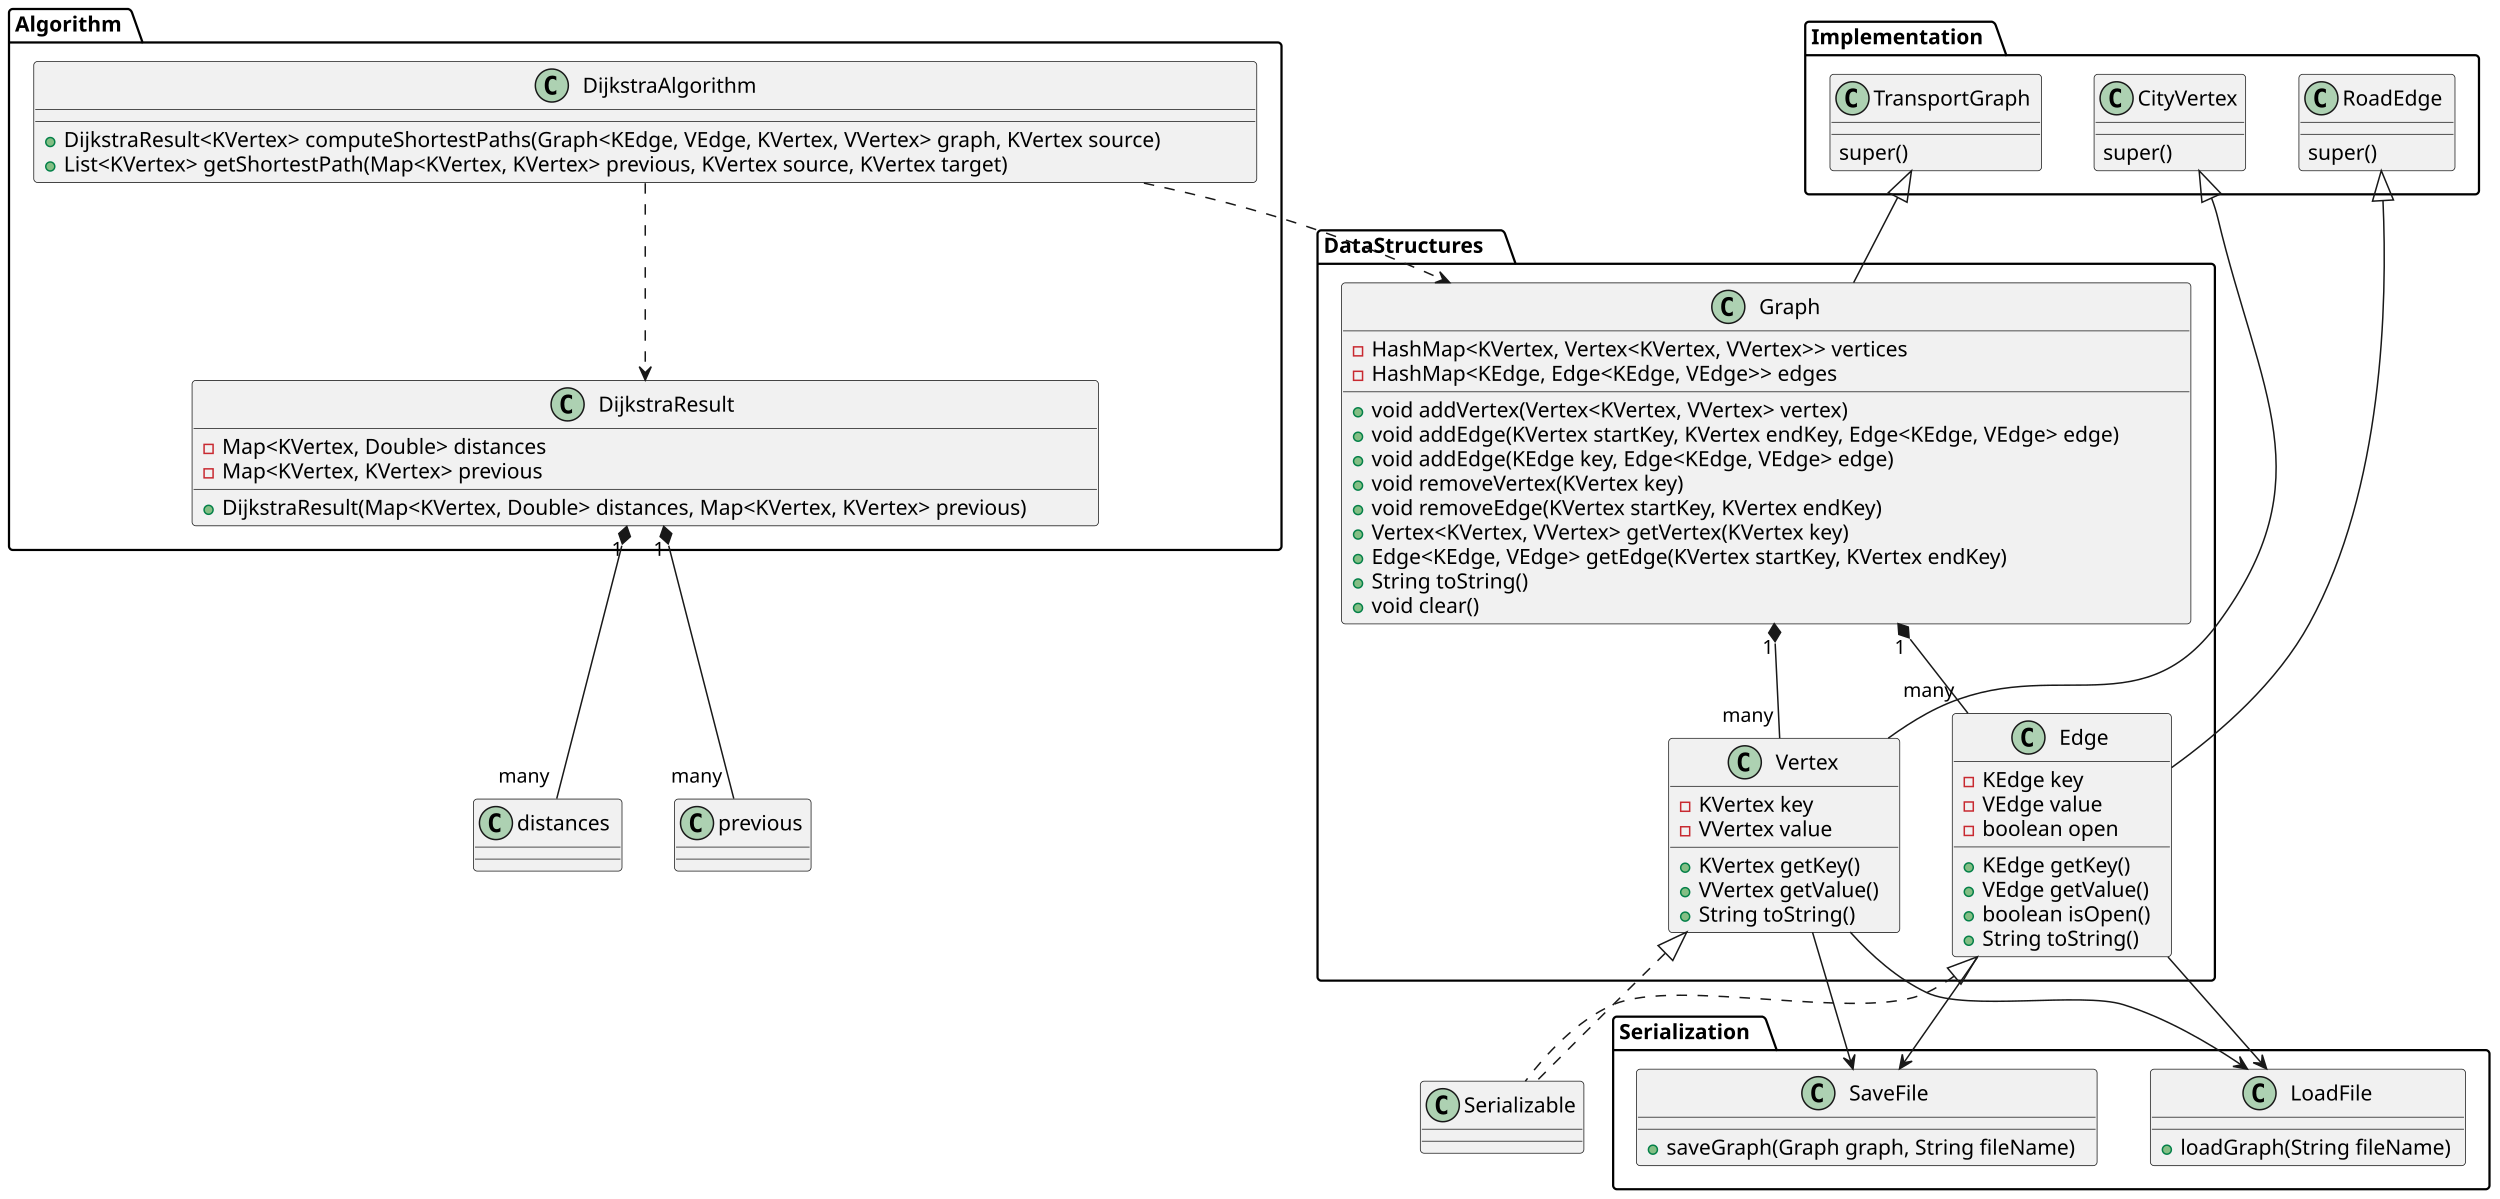
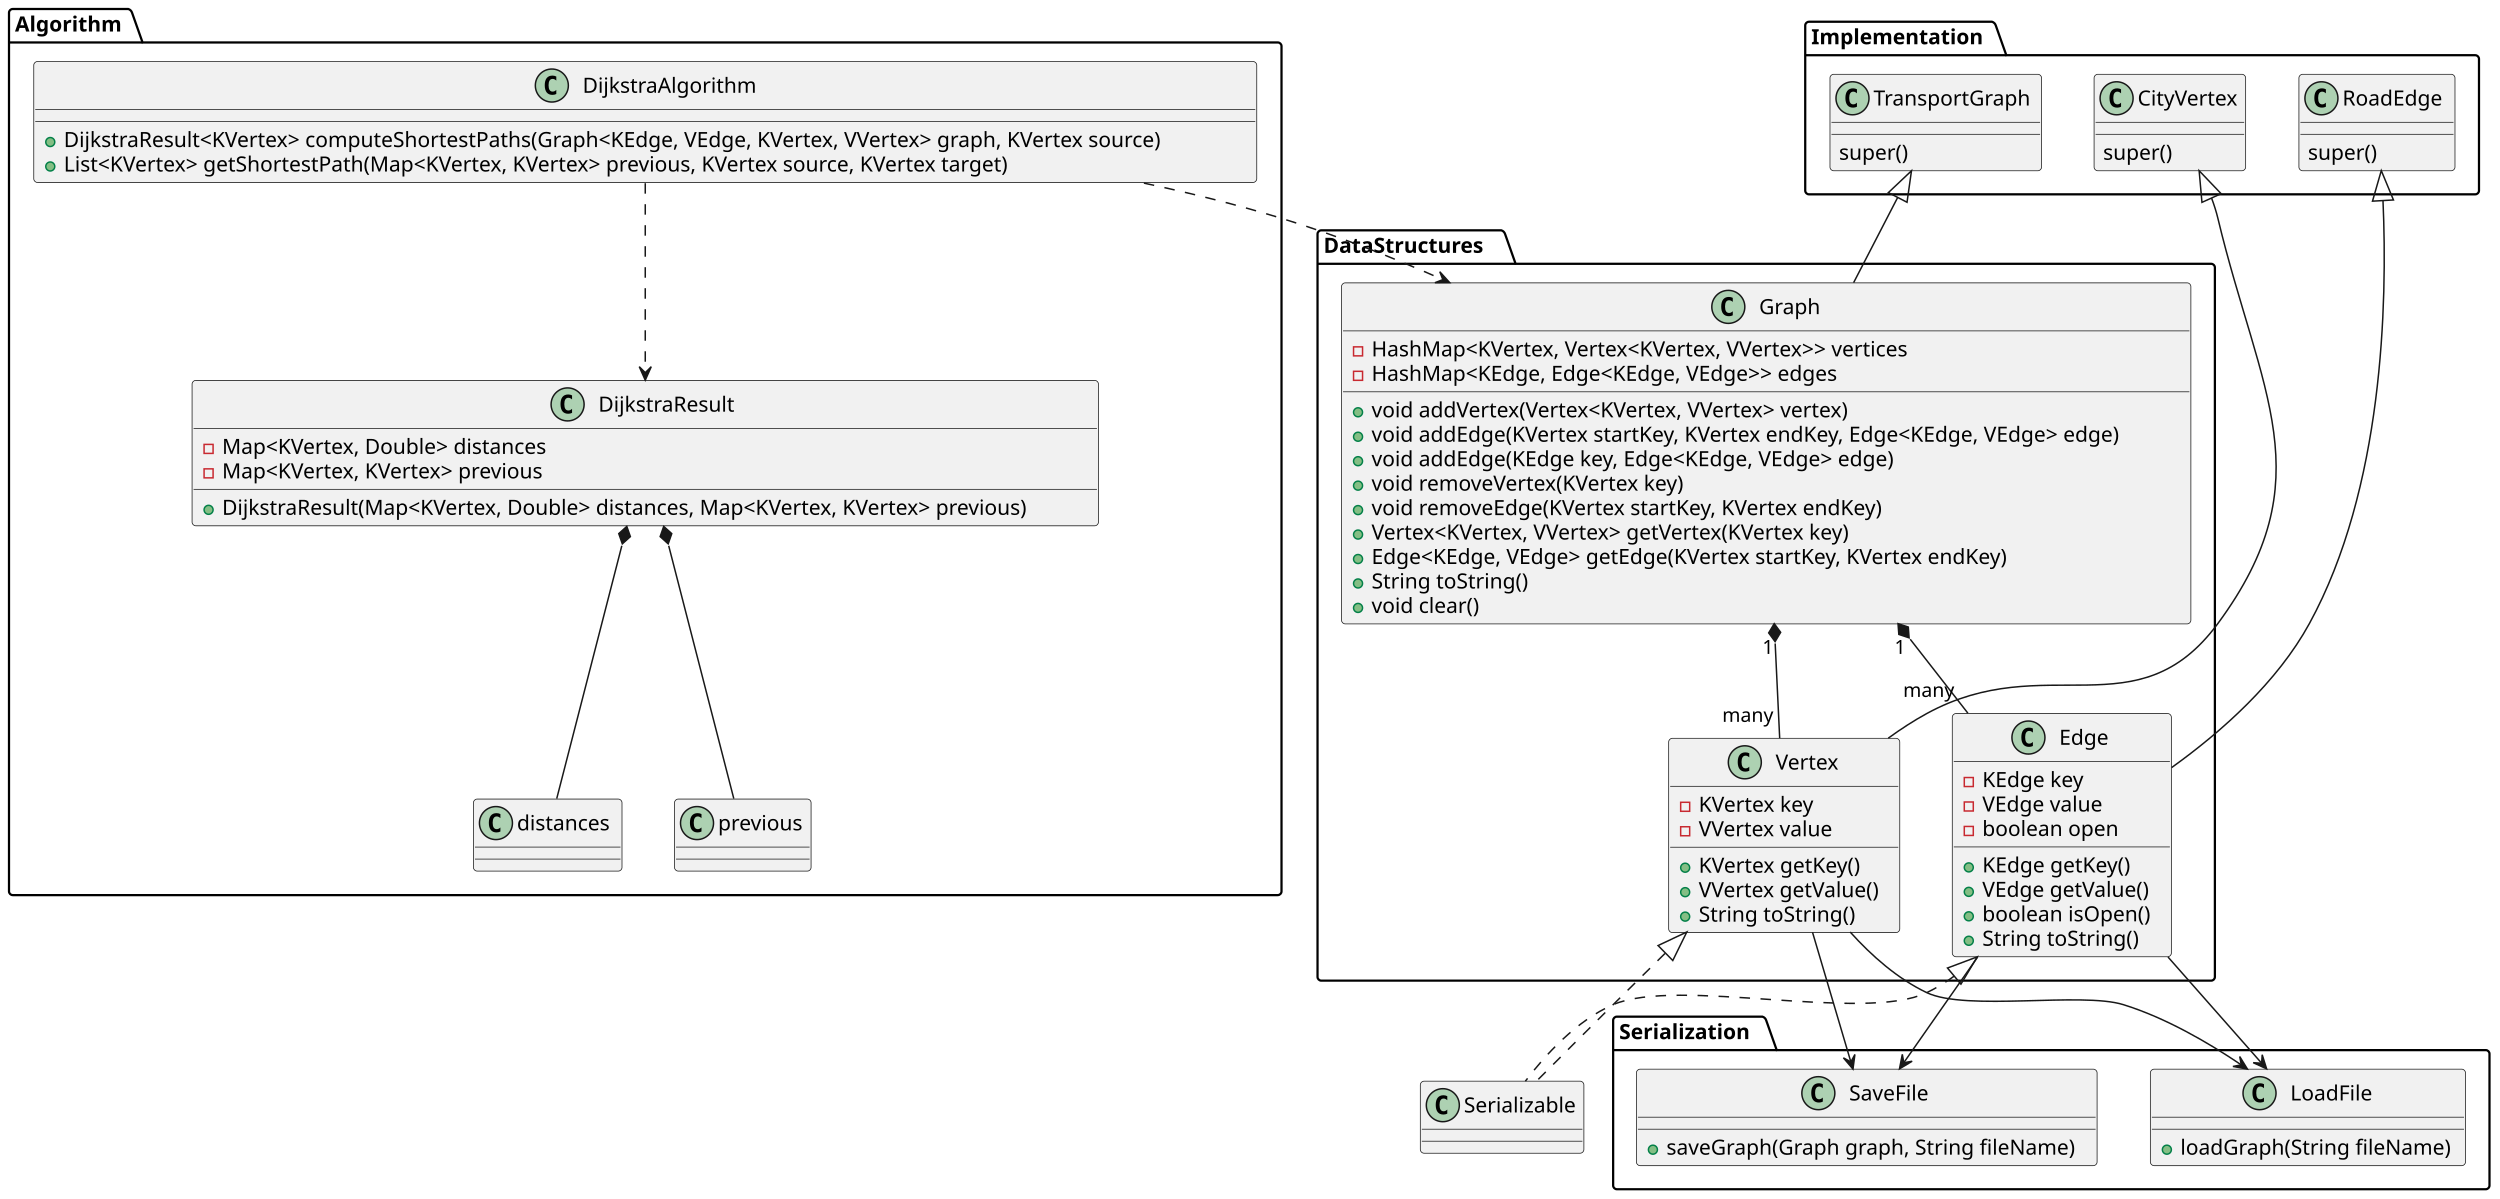
<svg xmlns="http://www.w3.org/2000/svg" contentStyleType="text/css" height="799px" preserveAspectRatio="none" style="width:1666px;height:799px;background:#FFFFFF;" version="1.1" viewBox="0 0 1666 799" width="1666px" zoomAndPan="magnify">
  <defs />
  <g>
    <g id="cluster_Algorithm">
-       <path d="M8.5,6 L85.5,6 A3.75,3.75 0 0 1 88,8.5 L95,28.297 L851.5,28.297 A2.5,2.5 0 0 1 854,30.797 L854,364 A2.5,2.5 0 0 1 851.5,366.5 L8.5,366.5 A2.5,2.5 0 0 1 6,364 L6,8.5 A2.5,2.5 0 0 1 8.5,6 " fill="none" style="stroke:#000000;stroke-width:1.5;" />
+       <path d="M8.5,6 L85.5,6 A3.75,3.75 0 0 1 88,8.5 L95,28.297 L851.5,28.297 A2.5,2.5 0 0 1 854,30.797 L854,594 A2.5,2.5 0 0 1 851.5,596.5 L8.5,596.5 A2.5,2.5 0 0 1 6,594 L6,8.5 A2.5,2.5 0 0 1 8.5,6 " fill="none" style="stroke:#000000;stroke-width:1.5;" />
      <line style="stroke:#000000;stroke-width:1.5;" x1="6" x2="95" y1="28.297" y2="28.297" />
      <text fill="#000000" font-family="sans-serif" font-size="14" font-weight="bold" lengthAdjust="spacing" textLength="76" x="10" y="20.995">Algorithm</text>
    </g>
    <g id="cluster_DataStructures">
      <path d="M880.5,153.5 L1000.5,153.5 A3.75,3.75 0 0 1 1003,156 L1010,175.797 L1473.5,175.797 A2.5,2.5 0 0 1 1476,178.297 L1476,651 A2.5,2.5 0 0 1 1473.5,653.5 L880.5,653.5 A2.5,2.5 0 0 1 878,651 L878,156 A2.5,2.5 0 0 1 880.5,153.5 " fill="none" style="stroke:#000000;stroke-width:1.5;" />
      <line style="stroke:#000000;stroke-width:1.5;" x1="878" x2="1010" y1="175.797" y2="175.797" />
      <text fill="#000000" font-family="sans-serif" font-size="14" font-weight="bold" lengthAdjust="spacing" textLength="119" x="882" y="168.495">DataStructures</text>
    </g>
    <g id="cluster_Implementation">
      <path d="M1205.5,14.5 L1327.5,14.5 A3.75,3.75 0 0 1 1330,17 L1337,36.797 L1649.5,36.797 A2.5,2.5 0 0 1 1652,39.297 L1652,127 A2.5,2.5 0 0 1 1649.5,129.5 L1205.5,129.5 A2.5,2.5 0 0 1 1203,127 L1203,17 A2.5,2.5 0 0 1 1205.5,14.5 " fill="none" style="stroke:#000000;stroke-width:1.5;" />
      <line style="stroke:#000000;stroke-width:1.5;" x1="1203" x2="1337" y1="36.797" y2="36.797" />
      <text fill="#000000" font-family="sans-serif" font-size="14" font-weight="bold" lengthAdjust="spacing" textLength="121" x="1207" y="29.495">Implementation</text>
    </g>
    <g id="cluster_Serialization">
      <path d="M1077.5,677.5 L1174.5,677.5 A3.75,3.75 0 0 1 1177,680 L1184,699.797 L1656.5,699.797 A2.5,2.5 0 0 1 1659,702.297 L1659,790 A2.5,2.5 0 0 1 1656.5,792.5 L1077.5,792.5 A2.5,2.5 0 0 1 1075,790 L1075,680 A2.5,2.5 0 0 1 1077.5,677.5 " fill="none" style="stroke:#000000;stroke-width:1.5;" />
      <line style="stroke:#000000;stroke-width:1.5;" x1="1075" x2="1184" y1="699.797" y2="699.797" />
      <text fill="#000000" font-family="sans-serif" font-size="14" font-weight="bold" lengthAdjust="spacing" textLength="96" x="1079" y="692.495">Serialization</text>
    </g>
    <g id="elem_DijkstraResult">
      <rect codeLine="2" fill="#F1F1F1" height="96.891" id="DijkstraResult" rx="2.5" ry="2.5" style="stroke:#181818;stroke-width:0.5;" width="604" x="128" y="253.5" />
      <ellipse cx="378.25" cy="269.5" fill="#ADD1B2" rx="11" ry="11" style="stroke:#181818;stroke-width:1.0;" />
      <path d="M381.219,275.141 Q380.641,275.438 380,275.578 Q379.359,275.734 378.656,275.734 Q376.156,275.734 374.828,274.094 Q373.516,272.438 373.516,269.312 Q373.516,266.188 374.828,264.531 Q376.156,262.875 378.656,262.875 Q379.359,262.875 380,263.031 Q380.656,263.188 381.219,263.484 L381.219,266.203 Q380.594,265.625 380,265.359 Q379.406,265.078 378.781,265.078 Q377.438,265.078 376.75,266.156 Q376.062,267.219 376.062,269.312 Q376.062,271.406 376.75,272.484 Q377.438,273.547 378.781,273.547 Q379.406,273.547 380,273.281 Q380.594,273 381.219,272.422 L381.219,275.141 Z " fill="#000000" />
      <text fill="#000000" font-family="sans-serif" font-size="14" lengthAdjust="spacing" textLength="95" x="398.75" y="274.347">DijkstraResult</text>
      <line style="stroke:#181818;stroke-width:0.5;" x1="129" x2="731" y1="285.5" y2="285.5" />
      <rect fill="none" height="6" style="stroke:#C82930;stroke-width:1.0;" width="6" x="136" y="296.148" />
      <text fill="#000000" font-family="sans-serif" font-size="14" lengthAdjust="spacing" textLength="235" x="148" y="302.495">Map&lt;KVertex, Double&gt; distances</text>
      <rect fill="none" height="6" style="stroke:#C82930;stroke-width:1.0;" width="6" x="136" y="312.445" />
      <text fill="#000000" font-family="sans-serif" font-size="14" lengthAdjust="spacing" textLength="230" x="148" y="318.792">Map&lt;KVertex, KVertex&gt; previous</text>
      <line style="stroke:#181818;stroke-width:0.5;" x1="129" x2="731" y1="326.094" y2="326.094" />
      <ellipse cx="139" cy="339.742" fill="#84BE84" rx="3" ry="3" style="stroke:#038048;stroke-width:1.0;" />
      <text fill="#000000" font-family="sans-serif" font-size="14" lengthAdjust="spacing" textLength="578" x="148" y="343.089">DijkstraResult(Map&lt;KVertex, Double&gt; distances, Map&lt;KVertex, KVertex&gt; previous)</text>
    </g>
    <g id="elem_DijkstraAlgorithm">
      <rect codeLine="7" fill="#F1F1F1" height="80.594" id="DijkstraAlgorithm" rx="2.5" ry="2.5" style="stroke:#181818;stroke-width:0.5;" width="815" x="22.5" y="41" />
      <ellipse cx="367.75" cy="57" fill="#ADD1B2" rx="11" ry="11" style="stroke:#181818;stroke-width:1.0;" />
      <path d="M370.719,62.641 Q370.141,62.938 369.5,63.078 Q368.859,63.234 368.156,63.234 Q365.656,63.234 364.328,61.594 Q363.016,59.938 363.016,56.812 Q363.016,53.688 364.328,52.031 Q365.656,50.375 368.156,50.375 Q368.859,50.375 369.5,50.531 Q370.156,50.688 370.719,50.984 L370.719,53.703 Q370.094,53.125 369.5,52.859 Q368.906,52.578 368.281,52.578 Q366.938,52.578 366.25,53.656 Q365.562,54.719 365.562,56.812 Q365.562,58.906 366.25,59.984 Q366.938,61.047 368.281,61.047 Q368.906,61.047 369.5,60.781 Q370.094,60.5 370.719,59.922 L370.719,62.641 Z " fill="#000000" />
      <text fill="#000000" font-family="sans-serif" font-size="14" lengthAdjust="spacing" textLength="116" x="388.25" y="61.847">DijkstraAlgorithm</text>
      <line style="stroke:#181818;stroke-width:0.5;" x1="23.5" x2="836.5" y1="73" y2="73" />
      <line style="stroke:#181818;stroke-width:0.5;" x1="23.5" x2="836.5" y1="81" y2="81" />
      <ellipse cx="33.5" cy="94.648" fill="#84BE84" rx="3" ry="3" style="stroke:#038048;stroke-width:1.0;" />
      <text fill="#000000" font-family="sans-serif" font-size="14" lengthAdjust="spacing" textLength="789" x="42.5" y="97.995">DijkstraResult&lt;KVertex&gt; computeShortestPaths(Graph&lt;KEdge, VEdge, KVertex, VVertex&gt; graph, KVertex source)</text>
      <ellipse cx="33.5" cy="110.945" fill="#84BE84" rx="3" ry="3" style="stroke:#038048;stroke-width:1.0;" />
      <text fill="#000000" font-family="sans-serif" font-size="14" lengthAdjust="spacing" textLength="676" x="42.5" y="114.292">List&lt;KVertex&gt; getShortestPath(Map&lt;KVertex, KVertex&gt; previous, KVertex source, KVertex target)</text>
    </g>
+     <g id="elem_distances">
+       <rect fill="#F1F1F1" height="48" id="distances" rx="2.5" ry="2.5" style="stroke:#181818;stroke-width:0.5;" width="99" x="315.5" y="532.5" />
+       <ellipse cx="330.5" cy="548.5" fill="#ADD1B2" rx="11" ry="11" style="stroke:#181818;stroke-width:1.0;" />
+       <path d="M333.469,554.141 Q332.891,554.438 332.25,554.578 Q331.609,554.734 330.906,554.734 Q328.406,554.734 327.078,553.094 Q325.766,551.438 325.766,548.312 Q325.766,545.188 327.078,543.531 Q328.406,541.875 330.906,541.875 Q331.609,541.875 332.25,542.031 Q332.906,542.188 333.469,542.484 L333.469,545.203 Q332.844,544.625 332.25,544.359 Q331.656,544.078 331.031,544.078 Q329.688,544.078 329,545.156 Q328.312,546.219 328.312,548.312 Q328.312,550.406 329,551.484 Q329.688,552.547 331.031,552.547 Q331.656,552.547 332.25,552.281 Q332.844,552 333.469,551.422 L333.469,554.141 Z " fill="#000000" />
+       <text fill="#000000" font-family="sans-serif" font-size="14" lengthAdjust="spacing" textLength="67" x="344.5" y="553.347">distances</text>
+       <line style="stroke:#181818;stroke-width:0.5;" x1="316.5" x2="413.5" y1="564.5" y2="564.5" />
+       <line style="stroke:#181818;stroke-width:0.5;" x1="316.5" x2="413.5" y1="572.5" y2="572.5" />
+     </g>
+     <g id="elem_previous">
+       <rect fill="#F1F1F1" height="48" id="previous" rx="2.5" ry="2.5" style="stroke:#181818;stroke-width:0.5;" width="91" x="449.5" y="532.5" />
+       <ellipse cx="464.5" cy="548.5" fill="#ADD1B2" rx="11" ry="11" style="stroke:#181818;stroke-width:1.0;" />
+       <path d="M467.469,554.141 Q466.891,554.438 466.25,554.578 Q465.609,554.734 464.906,554.734 Q462.406,554.734 461.078,553.094 Q459.766,551.438 459.766,548.312 Q459.766,545.188 461.078,543.531 Q462.406,541.875 464.906,541.875 Q465.609,541.875 466.25,542.031 Q466.906,542.188 467.469,542.484 L467.469,545.203 Q466.844,544.625 466.25,544.359 Q465.656,544.078 465.031,544.078 Q463.688,544.078 463,545.156 Q462.312,546.219 462.312,548.312 Q462.312,550.406 463,551.484 Q463.688,552.547 465.031,552.547 Q465.656,552.547 466.25,552.281 Q466.844,552 467.469,551.422 L467.469,554.141 Z " fill="#000000" />
+       <text fill="#000000" font-family="sans-serif" font-size="14" lengthAdjust="spacing" textLength="59" x="478.5" y="553.347">previous</text>
+       <line style="stroke:#181818;stroke-width:0.5;" x1="450.5" x2="539.5" y1="564.5" y2="564.5" />
+       <line style="stroke:#181818;stroke-width:0.5;" x1="450.5" x2="539.5" y1="572.5" y2="572.5" />
+     </g>
    <g id="elem_Graph">
-       <rect codeLine="14" fill="#F1F1F1" height="227.266" id="Graph" rx="2.5" ry="2.5" style="stroke:#181818;stroke-width:0.5;" width="566" x="894" y="188.5" />
+       <rect codeLine="16" fill="#F1F1F1" height="227.266" id="Graph" rx="2.5" ry="2.5" style="stroke:#181818;stroke-width:0.5;" width="566" x="894" y="188.5" />
      <ellipse cx="1151.75" cy="204.5" fill="#ADD1B2" rx="11" ry="11" style="stroke:#181818;stroke-width:1.0;" />
      <path d="M1154.719,210.141 Q1154.141,210.438 1153.5,210.578 Q1152.859,210.734 1152.156,210.734 Q1149.656,210.734 1148.328,209.094 Q1147.016,207.438 1147.016,204.312 Q1147.016,201.188 1148.328,199.531 Q1149.656,197.875 1152.156,197.875 Q1152.859,197.875 1153.5,198.031 Q1154.156,198.188 1154.719,198.484 L1154.719,201.203 Q1154.094,200.625 1153.5,200.359 Q1152.906,200.078 1152.281,200.078 Q1150.938,200.078 1150.25,201.156 Q1149.562,202.219 1149.562,204.312 Q1149.562,206.406 1150.25,207.484 Q1150.938,208.547 1152.281,208.547 Q1152.906,208.547 1153.5,208.281 Q1154.094,208 1154.719,207.422 L1154.719,210.141 Z " fill="#000000" />
      <text fill="#000000" font-family="sans-serif" font-size="14" lengthAdjust="spacing" textLength="42" x="1172.25" y="209.347">Graph</text>
      <line style="stroke:#181818;stroke-width:0.5;" x1="895" x2="1459" y1="220.5" y2="220.5" />
      <rect fill="none" height="6" style="stroke:#C82930;stroke-width:1.0;" width="6" x="902" y="231.148" />
      <text fill="#000000" font-family="sans-serif" font-size="14" lengthAdjust="spacing" textLength="389" x="914" y="237.495">HashMap&lt;KVertex, Vertex&lt;KVertex, VVertex&gt;&gt; vertices</text>
      <rect fill="none" height="6" style="stroke:#C82930;stroke-width:1.0;" width="6" x="902" y="247.445" />
      <text fill="#000000" font-family="sans-serif" font-size="14" lengthAdjust="spacing" textLength="347" x="914" y="253.792">HashMap&lt;KEdge, Edge&lt;KEdge, VEdge&gt;&gt; edges</text>
      <line style="stroke:#181818;stroke-width:0.5;" x1="895" x2="1459" y1="261.094" y2="261.094" />
      <ellipse cx="905" cy="274.742" fill="#84BE84" rx="3" ry="3" style="stroke:#038048;stroke-width:1.0;" />
      <text fill="#000000" font-family="sans-serif" font-size="14" lengthAdjust="spacing" textLength="340" x="914" y="278.089">void addVertex(Vertex&lt;KVertex, VVertex&gt; vertex)</text>
      <ellipse cx="905" cy="291.039" fill="#84BE84" rx="3" ry="3" style="stroke:#038048;stroke-width:1.0;" />
      <text fill="#000000" font-family="sans-serif" font-size="14" lengthAdjust="spacing" textLength="540" x="914" y="294.386">void addEdge(KVertex startKey, KVertex endKey, Edge&lt;KEdge, VEdge&gt; edge)</text>
      <ellipse cx="905" cy="307.336" fill="#84BE84" rx="3" ry="3" style="stroke:#038048;stroke-width:1.0;" />
      <text fill="#000000" font-family="sans-serif" font-size="14" lengthAdjust="spacing" textLength="383" x="914" y="310.683">void addEdge(KEdge key, Edge&lt;KEdge, VEdge&gt; edge)</text>
      <ellipse cx="905" cy="323.633" fill="#84BE84" rx="3" ry="3" style="stroke:#038048;stroke-width:1.0;" />
      <text fill="#000000" font-family="sans-serif" font-size="14" lengthAdjust="spacing" textLength="219" x="914" y="326.979">void removeVertex(KVertex key)</text>
      <ellipse cx="905" cy="339.93" fill="#84BE84" rx="3" ry="3" style="stroke:#038048;stroke-width:1.0;" />
      <text fill="#000000" font-family="sans-serif" font-size="14" lengthAdjust="spacing" textLength="360" x="914" y="343.276">void removeEdge(KVertex startKey, KVertex endKey)</text>
      <ellipse cx="905" cy="356.227" fill="#84BE84" rx="3" ry="3" style="stroke:#038048;stroke-width:1.0;" />
      <text fill="#000000" font-family="sans-serif" font-size="14" lengthAdjust="spacing" textLength="344" x="914" y="359.573">Vertex&lt;KVertex, VVertex&gt; getVertex(KVertex key)</text>
      <ellipse cx="905" cy="372.523" fill="#84BE84" rx="3" ry="3" style="stroke:#038048;stroke-width:1.0;" />
      <text fill="#000000" font-family="sans-serif" font-size="14" lengthAdjust="spacing" textLength="461" x="914" y="375.87">Edge&lt;KEdge, VEdge&gt; getEdge(KVertex startKey, KVertex endKey)</text>
      <ellipse cx="905" cy="388.82" fill="#84BE84" rx="3" ry="3" style="stroke:#038048;stroke-width:1.0;" />
      <text fill="#000000" font-family="sans-serif" font-size="14" lengthAdjust="spacing" textLength="108" x="914" y="392.167">String toString()</text>
      <ellipse cx="905" cy="405.117" fill="#84BE84" rx="3" ry="3" style="stroke:#038048;stroke-width:1.0;" />
      <text fill="#000000" font-family="sans-serif" font-size="14" lengthAdjust="spacing" textLength="75" x="914" y="408.464">void clear()</text>
    </g>
    <g id="elem_Vertex">
-       <rect codeLine="28" fill="#F1F1F1" height="129.484" id="Vertex" rx="2.5" ry="2.5" style="stroke:#181818;stroke-width:0.5;" width="154" x="1112" y="492" />
+       <rect codeLine="30" fill="#F1F1F1" height="129.484" id="Vertex" rx="2.5" ry="2.5" style="stroke:#181818;stroke-width:0.5;" width="154" x="1112" y="492" />
      <ellipse cx="1162.75" cy="508" fill="#ADD1B2" rx="11" ry="11" style="stroke:#181818;stroke-width:1.0;" />
      <path d="M1165.719,513.641 Q1165.141,513.938 1164.5,514.078 Q1163.859,514.234 1163.156,514.234 Q1160.656,514.234 1159.328,512.594 Q1158.016,510.938 1158.016,507.812 Q1158.016,504.688 1159.328,503.031 Q1160.656,501.375 1163.156,501.375 Q1163.859,501.375 1164.5,501.531 Q1165.156,501.688 1165.719,501.984 L1165.719,504.703 Q1165.094,504.125 1164.5,503.859 Q1163.906,503.578 1163.281,503.578 Q1161.938,503.578 1161.25,504.656 Q1160.562,505.719 1160.562,507.812 Q1160.562,509.906 1161.25,510.984 Q1161.938,512.047 1163.281,512.047 Q1163.906,512.047 1164.5,511.781 Q1165.094,511.5 1165.719,510.922 L1165.719,513.641 Z " fill="#000000" />
      <text fill="#000000" font-family="sans-serif" font-size="14" lengthAdjust="spacing" textLength="44" x="1183.25" y="512.847">Vertex</text>
      <line style="stroke:#181818;stroke-width:0.5;" x1="1113" x2="1265" y1="524" y2="524" />
      <rect fill="none" height="6" style="stroke:#C82930;stroke-width:1.0;" width="6" x="1120" y="534.648" />
      <text fill="#000000" font-family="sans-serif" font-size="14" lengthAdjust="spacing" textLength="81" x="1132" y="540.995">KVertex key</text>
      <rect fill="none" height="6" style="stroke:#C82930;stroke-width:1.0;" width="6" x="1120" y="550.945" />
      <text fill="#000000" font-family="sans-serif" font-size="14" lengthAdjust="spacing" textLength="93" x="1132" y="557.292">VVertex value</text>
      <line style="stroke:#181818;stroke-width:0.5;" x1="1113" x2="1265" y1="564.594" y2="564.594" />
      <ellipse cx="1123" cy="578.242" fill="#84BE84" rx="3" ry="3" style="stroke:#038048;stroke-width:1.0;" />
      <text fill="#000000" font-family="sans-serif" font-size="14" lengthAdjust="spacing" textLength="115" x="1132" y="581.589">KVertex getKey()</text>
      <ellipse cx="1123" cy="594.539" fill="#84BE84" rx="3" ry="3" style="stroke:#038048;stroke-width:1.0;" />
      <text fill="#000000" font-family="sans-serif" font-size="14" lengthAdjust="spacing" textLength="128" x="1132" y="597.886">VVertex getValue()</text>
      <ellipse cx="1123" cy="610.836" fill="#84BE84" rx="3" ry="3" style="stroke:#038048;stroke-width:1.0;" />
      <text fill="#000000" font-family="sans-serif" font-size="14" lengthAdjust="spacing" textLength="108" x="1132" y="614.183">String toString()</text>
    </g>
    <g id="elem_Edge">
-       <rect codeLine="36" fill="#F1F1F1" height="162.078" id="Edge" rx="2.5" ry="2.5" style="stroke:#181818;stroke-width:0.5;" width="146" x="1301" y="475.5" />
+       <rect codeLine="38" fill="#F1F1F1" height="162.078" id="Edge" rx="2.5" ry="2.5" style="stroke:#181818;stroke-width:0.5;" width="146" x="1301" y="475.5" />
      <ellipse cx="1351.75" cy="491.5" fill="#ADD1B2" rx="11" ry="11" style="stroke:#181818;stroke-width:1.0;" />
      <path d="M1354.719,497.141 Q1354.141,497.438 1353.5,497.578 Q1352.859,497.734 1352.156,497.734 Q1349.656,497.734 1348.328,496.094 Q1347.016,494.438 1347.016,491.312 Q1347.016,488.188 1348.328,486.531 Q1349.656,484.875 1352.156,484.875 Q1352.859,484.875 1353.5,485.031 Q1354.156,485.188 1354.719,485.484 L1354.719,488.203 Q1354.094,487.625 1353.5,487.359 Q1352.906,487.078 1352.281,487.078 Q1350.938,487.078 1350.25,488.156 Q1349.562,489.219 1349.562,491.312 Q1349.562,493.406 1350.25,494.484 Q1350.938,495.547 1352.281,495.547 Q1352.906,495.547 1353.5,495.281 Q1354.094,495 1354.719,494.422 L1354.719,497.141 Z " fill="#000000" />
      <text fill="#000000" font-family="sans-serif" font-size="14" lengthAdjust="spacing" textLength="36" x="1372.25" y="496.347">Edge</text>
      <line style="stroke:#181818;stroke-width:0.5;" x1="1302" x2="1446" y1="507.5" y2="507.5" />
      <rect fill="none" height="6" style="stroke:#C82930;stroke-width:1.0;" width="6" x="1309" y="518.148" />
      <text fill="#000000" font-family="sans-serif" font-size="14" lengthAdjust="spacing" textLength="73" x="1321" y="524.495">KEdge key</text>
      <rect fill="none" height="6" style="stroke:#C82930;stroke-width:1.0;" width="6" x="1309" y="534.445" />
      <text fill="#000000" font-family="sans-serif" font-size="14" lengthAdjust="spacing" textLength="85" x="1321" y="540.792">VEdge value</text>
      <rect fill="none" height="6" style="stroke:#C82930;stroke-width:1.0;" width="6" x="1309" y="550.742" />
      <text fill="#000000" font-family="sans-serif" font-size="14" lengthAdjust="spacing" textLength="96" x="1321" y="557.089">boolean open</text>
      <line style="stroke:#181818;stroke-width:0.5;" x1="1302" x2="1446" y1="564.391" y2="564.391" />
      <ellipse cx="1312" cy="578.039" fill="#84BE84" rx="3" ry="3" style="stroke:#038048;stroke-width:1.0;" />
      <text fill="#000000" font-family="sans-serif" font-size="14" lengthAdjust="spacing" textLength="107" x="1321" y="581.386">KEdge getKey()</text>
      <ellipse cx="1312" cy="594.336" fill="#84BE84" rx="3" ry="3" style="stroke:#038048;stroke-width:1.0;" />
      <text fill="#000000" font-family="sans-serif" font-size="14" lengthAdjust="spacing" textLength="120" x="1321" y="597.683">VEdge getValue()</text>
      <ellipse cx="1312" cy="610.633" fill="#84BE84" rx="3" ry="3" style="stroke:#038048;stroke-width:1.0;" />
      <text fill="#000000" font-family="sans-serif" font-size="14" lengthAdjust="spacing" textLength="119" x="1321" y="613.98">boolean isOpen()</text>
      <ellipse cx="1312" cy="626.93" fill="#84BE84" rx="3" ry="3" style="stroke:#038048;stroke-width:1.0;" />
      <text fill="#000000" font-family="sans-serif" font-size="14" lengthAdjust="spacing" textLength="108" x="1321" y="630.276">String toString()</text>
    </g>
    <g id="elem_CityVertex">
-       <rect codeLine="47" fill="#F1F1F1" height="64.297" id="CityVertex" rx="2.5" ry="2.5" style="stroke:#181818;stroke-width:0.5;" width="101" x="1395.5" y="49.5" />
+       <rect codeLine="49" fill="#F1F1F1" height="64.297" id="CityVertex" rx="2.5" ry="2.5" style="stroke:#181818;stroke-width:0.5;" width="101" x="1395.5" y="49.5" />
      <ellipse cx="1410.5" cy="65.5" fill="#ADD1B2" rx="11" ry="11" style="stroke:#181818;stroke-width:1.0;" />
      <path d="M1413.469,71.141 Q1412.891,71.438 1412.25,71.578 Q1411.609,71.734 1410.906,71.734 Q1408.406,71.734 1407.078,70.094 Q1405.766,68.438 1405.766,65.312 Q1405.766,62.188 1407.078,60.531 Q1408.406,58.875 1410.906,58.875 Q1411.609,58.875 1412.25,59.031 Q1412.906,59.188 1413.469,59.484 L1413.469,62.203 Q1412.844,61.625 1412.25,61.359 Q1411.656,61.078 1411.031,61.078 Q1409.688,61.078 1409,62.156 Q1408.312,63.219 1408.312,65.312 Q1408.312,67.406 1409,68.484 Q1409.688,69.547 1411.031,69.547 Q1411.656,69.547 1412.25,69.281 Q1412.844,69 1413.469,68.422 L1413.469,71.141 Z " fill="#000000" />
      <text fill="#000000" font-family="sans-serif" font-size="14" lengthAdjust="spacing" textLength="69" x="1424.5" y="70.347">CityVertex</text>
      <line style="stroke:#181818;stroke-width:0.5;" x1="1396.5" x2="1495.5" y1="81.5" y2="81.5" />
      <line style="stroke:#181818;stroke-width:0.5;" x1="1396.5" x2="1495.5" y1="89.5" y2="89.5" />
      <text fill="#000000" font-family="sans-serif" font-size="14" lengthAdjust="spacing" textLength="50" x="1401.5" y="106.495">super()</text>
    </g>
    <g id="elem_RoadEdge">
-       <rect codeLine="50" fill="#F1F1F1" height="64.297" id="RoadEdge" rx="2.5" ry="2.5" style="stroke:#181818;stroke-width:0.5;" width="104" x="1532" y="49.5" />
+       <rect codeLine="52" fill="#F1F1F1" height="64.297" id="RoadEdge" rx="2.5" ry="2.5" style="stroke:#181818;stroke-width:0.5;" width="104" x="1532" y="49.5" />
      <ellipse cx="1547" cy="65.5" fill="#ADD1B2" rx="11" ry="11" style="stroke:#181818;stroke-width:1.0;" />
      <path d="M1549.969,71.141 Q1549.391,71.438 1548.75,71.578 Q1548.109,71.734 1547.406,71.734 Q1544.906,71.734 1543.578,70.094 Q1542.266,68.438 1542.266,65.312 Q1542.266,62.188 1543.578,60.531 Q1544.906,58.875 1547.406,58.875 Q1548.109,58.875 1548.75,59.031 Q1549.406,59.188 1549.969,59.484 L1549.969,62.203 Q1549.344,61.625 1548.75,61.359 Q1548.156,61.078 1547.531,61.078 Q1546.188,61.078 1545.5,62.156 Q1544.812,63.219 1544.812,65.312 Q1544.812,67.406 1545.5,68.484 Q1546.188,69.547 1547.531,69.547 Q1548.156,69.547 1548.75,69.281 Q1549.344,69 1549.969,68.422 L1549.969,71.141 Z " fill="#000000" />
      <text fill="#000000" font-family="sans-serif" font-size="14" lengthAdjust="spacing" textLength="72" x="1561" y="70.347">RoadEdge</text>
      <line style="stroke:#181818;stroke-width:0.5;" x1="1533" x2="1635" y1="81.5" y2="81.5" />
      <line style="stroke:#181818;stroke-width:0.5;" x1="1533" x2="1635" y1="89.5" y2="89.5" />
      <text fill="#000000" font-family="sans-serif" font-size="14" lengthAdjust="spacing" textLength="50" x="1538" y="106.495">super()</text>
    </g>
    <g id="elem_TransportGraph">
-       <rect codeLine="53" fill="#F1F1F1" height="64.297" id="TransportGraph" rx="2.5" ry="2.5" style="stroke:#181818;stroke-width:0.5;" width="141" x="1219.5" y="49.5" />
+       <rect codeLine="55" fill="#F1F1F1" height="64.297" id="TransportGraph" rx="2.5" ry="2.5" style="stroke:#181818;stroke-width:0.5;" width="141" x="1219.5" y="49.5" />
      <ellipse cx="1234.5" cy="65.5" fill="#ADD1B2" rx="11" ry="11" style="stroke:#181818;stroke-width:1.0;" />
      <path d="M1237.469,71.141 Q1236.891,71.438 1236.25,71.578 Q1235.609,71.734 1234.906,71.734 Q1232.406,71.734 1231.078,70.094 Q1229.766,68.438 1229.766,65.312 Q1229.766,62.188 1231.078,60.531 Q1232.406,58.875 1234.906,58.875 Q1235.609,58.875 1236.25,59.031 Q1236.906,59.188 1237.469,59.484 L1237.469,62.203 Q1236.844,61.625 1236.25,61.359 Q1235.656,61.078 1235.031,61.078 Q1233.688,61.078 1233,62.156 Q1232.312,63.219 1232.312,65.312 Q1232.312,67.406 1233,68.484 Q1233.688,69.547 1235.031,69.547 Q1235.656,69.547 1236.25,69.281 Q1236.844,69 1237.469,68.422 L1237.469,71.141 Z " fill="#000000" />
      <text fill="#000000" font-family="sans-serif" font-size="14" lengthAdjust="spacing" textLength="109" x="1248.5" y="70.347">TransportGraph</text>
      <line style="stroke:#181818;stroke-width:0.5;" x1="1220.5" x2="1359.5" y1="81.5" y2="81.5" />
      <line style="stroke:#181818;stroke-width:0.5;" x1="1220.5" x2="1359.5" y1="89.5" y2="89.5" />
      <text fill="#000000" font-family="sans-serif" font-size="14" lengthAdjust="spacing" textLength="50" x="1225.5" y="106.495">super()</text>
    </g>
    <g id="elem_LoadFile">
-       <rect codeLine="58" fill="#F1F1F1" height="64.297" id="LoadFile" rx="2.5" ry="2.5" style="stroke:#181818;stroke-width:0.5;" width="210" x="1433" y="712.5" />
+       <rect codeLine="60" fill="#F1F1F1" height="64.297" id="LoadFile" rx="2.5" ry="2.5" style="stroke:#181818;stroke-width:0.5;" width="210" x="1433" y="712.5" />
      <ellipse cx="1505.75" cy="728.5" fill="#ADD1B2" rx="11" ry="11" style="stroke:#181818;stroke-width:1.0;" />
      <path d="M1508.719,734.141 Q1508.141,734.438 1507.5,734.578 Q1506.859,734.734 1506.156,734.734 Q1503.656,734.734 1502.328,733.094 Q1501.016,731.438 1501.016,728.312 Q1501.016,725.188 1502.328,723.531 Q1503.656,721.875 1506.156,721.875 Q1506.859,721.875 1507.5,722.031 Q1508.156,722.188 1508.719,722.484 L1508.719,725.203 Q1508.094,724.625 1507.5,724.359 Q1506.906,724.078 1506.281,724.078 Q1504.938,724.078 1504.25,725.156 Q1503.562,726.219 1503.562,728.312 Q1503.562,730.406 1504.25,731.484 Q1504.938,732.547 1506.281,732.547 Q1506.906,732.547 1507.5,732.281 Q1508.094,732 1508.719,731.422 L1508.719,734.141 Z " fill="#000000" />
      <text fill="#000000" font-family="sans-serif" font-size="14" lengthAdjust="spacing" textLength="56" x="1526.25" y="733.347">LoadFile</text>
      <line style="stroke:#181818;stroke-width:0.5;" x1="1434" x2="1642" y1="744.5" y2="744.5" />
      <line style="stroke:#181818;stroke-width:0.5;" x1="1434" x2="1642" y1="752.5" y2="752.5" />
      <ellipse cx="1444" cy="766.148" fill="#84BE84" rx="3" ry="3" style="stroke:#038048;stroke-width:1.0;" />
      <text fill="#000000" font-family="sans-serif" font-size="14" lengthAdjust="spacing" textLength="184" x="1453" y="769.495">loadGraph(String fileName)</text>
    </g>
    <g id="elem_SaveFile">
-       <rect codeLine="61" fill="#F1F1F1" height="64.297" id="SaveFile" rx="2.5" ry="2.5" style="stroke:#181818;stroke-width:0.5;" width="307" x="1090.5" y="712.5" />
+       <rect codeLine="63" fill="#F1F1F1" height="64.297" id="SaveFile" rx="2.5" ry="2.5" style="stroke:#181818;stroke-width:0.5;" width="307" x="1090.5" y="712.5" />
      <ellipse cx="1211.75" cy="728.5" fill="#ADD1B2" rx="11" ry="11" style="stroke:#181818;stroke-width:1.0;" />
      <path d="M1214.719,734.141 Q1214.141,734.438 1213.5,734.578 Q1212.859,734.734 1212.156,734.734 Q1209.656,734.734 1208.328,733.094 Q1207.016,731.438 1207.016,728.312 Q1207.016,725.188 1208.328,723.531 Q1209.656,721.875 1212.156,721.875 Q1212.859,721.875 1213.5,722.031 Q1214.156,722.188 1214.719,722.484 L1214.719,725.203 Q1214.094,724.625 1213.5,724.359 Q1212.906,724.078 1212.281,724.078 Q1210.938,724.078 1210.25,725.156 Q1209.562,726.219 1209.562,728.312 Q1209.562,730.406 1210.25,731.484 Q1210.938,732.547 1212.281,732.547 Q1212.906,732.547 1213.5,732.281 Q1214.094,732 1214.719,731.422 L1214.719,734.141 Z " fill="#000000" />
      <text fill="#000000" font-family="sans-serif" font-size="14" lengthAdjust="spacing" textLength="56" x="1232.25" y="733.347">SaveFile</text>
      <line style="stroke:#181818;stroke-width:0.5;" x1="1091.5" x2="1396.5" y1="744.5" y2="744.5" />
      <line style="stroke:#181818;stroke-width:0.5;" x1="1091.5" x2="1396.5" y1="752.5" y2="752.5" />
      <ellipse cx="1101.5" cy="766.148" fill="#84BE84" rx="3" ry="3" style="stroke:#038048;stroke-width:1.0;" />
      <text fill="#000000" font-family="sans-serif" font-size="14" lengthAdjust="spacing" textLength="281" x="1110.5" y="769.495">saveGraph(Graph graph, String fileName)</text>
    </g>
    <g id="elem_Serializable">
      <rect fill="#F1F1F1" height="48" id="Serializable" rx="2.5" ry="2.5" style="stroke:#181818;stroke-width:0.5;" width="109" x="946.5" y="720.5" />
      <ellipse cx="961.5" cy="736.5" fill="#ADD1B2" rx="11" ry="11" style="stroke:#181818;stroke-width:1.0;" />
      <path d="M964.469,742.141 Q963.891,742.438 963.25,742.578 Q962.609,742.734 961.906,742.734 Q959.406,742.734 958.078,741.094 Q956.766,739.438 956.766,736.312 Q956.766,733.188 958.078,731.531 Q959.406,729.875 961.906,729.875 Q962.609,729.875 963.25,730.031 Q963.906,730.188 964.469,730.484 L964.469,733.203 Q963.844,732.625 963.25,732.359 Q962.656,732.078 962.031,732.078 Q960.688,732.078 960,733.156 Q959.312,734.219 959.312,736.312 Q959.312,738.406 960,739.484 Q960.688,740.547 962.031,740.547 Q962.656,740.547 963.25,740.281 Q963.844,740 964.469,739.422 L964.469,742.141 Z " fill="#000000" />
      <text fill="#000000" font-family="sans-serif" font-size="14" lengthAdjust="spacing" textLength="77" x="975.5" y="741.347">Serializable</text>
      <line style="stroke:#181818;stroke-width:0.5;" x1="947.5" x2="1054.5" y1="752.5" y2="752.5" />
      <line style="stroke:#181818;stroke-width:0.5;" x1="947.5" x2="1054.5" y1="760.5" y2="760.5" />
    </g>
-     <g id="elem_distances">
-       <rect fill="#F1F1F1" height="48" id="distances" rx="2.5" ry="2.5" style="stroke:#181818;stroke-width:0.5;" width="99" x="315.5" y="532.5" />
-       <ellipse cx="330.5" cy="548.5" fill="#ADD1B2" rx="11" ry="11" style="stroke:#181818;stroke-width:1.0;" />
-       <path d="M333.469,554.141 Q332.891,554.438 332.25,554.578 Q331.609,554.734 330.906,554.734 Q328.406,554.734 327.078,553.094 Q325.766,551.438 325.766,548.312 Q325.766,545.188 327.078,543.531 Q328.406,541.875 330.906,541.875 Q331.609,541.875 332.25,542.031 Q332.906,542.188 333.469,542.484 L333.469,545.203 Q332.844,544.625 332.25,544.359 Q331.656,544.078 331.031,544.078 Q329.688,544.078 329,545.156 Q328.312,546.219 328.312,548.312 Q328.312,550.406 329,551.484 Q329.688,552.547 331.031,552.547 Q331.656,552.547 332.25,552.281 Q332.844,552 333.469,551.422 L333.469,554.141 Z " fill="#000000" />
-       <text fill="#000000" font-family="sans-serif" font-size="14" lengthAdjust="spacing" textLength="67" x="344.5" y="553.347">distances</text>
-       <line style="stroke:#181818;stroke-width:0.5;" x1="316.5" x2="413.5" y1="564.5" y2="564.5" />
-       <line style="stroke:#181818;stroke-width:0.5;" x1="316.5" x2="413.5" y1="572.5" y2="572.5" />
-     </g>
-     <g id="elem_previous">
-       <rect fill="#F1F1F1" height="48" id="previous" rx="2.5" ry="2.5" style="stroke:#181818;stroke-width:0.5;" width="91" x="449.5" y="532.5" />
-       <ellipse cx="464.5" cy="548.5" fill="#ADD1B2" rx="11" ry="11" style="stroke:#181818;stroke-width:1.0;" />
-       <path d="M467.469,554.141 Q466.891,554.438 466.25,554.578 Q465.609,554.734 464.906,554.734 Q462.406,554.734 461.078,553.094 Q459.766,551.438 459.766,548.312 Q459.766,545.188 461.078,543.531 Q462.406,541.875 464.906,541.875 Q465.609,541.875 466.25,542.031 Q466.906,542.188 467.469,542.484 L467.469,545.203 Q466.844,544.625 466.25,544.359 Q465.656,544.078 465.031,544.078 Q463.688,544.078 463,545.156 Q462.312,546.219 462.312,548.312 Q462.312,550.406 463,551.484 Q463.688,552.547 465.031,552.547 Q465.656,552.547 466.25,552.281 Q466.844,552 467.469,551.422 L467.469,554.141 Z " fill="#000000" />
-       <text fill="#000000" font-family="sans-serif" font-size="14" lengthAdjust="spacing" textLength="59" x="478.5" y="553.347">previous</text>
-       <line style="stroke:#181818;stroke-width:0.5;" x1="450.5" x2="539.5" y1="564.5" y2="564.5" />
-       <line style="stroke:#181818;stroke-width:0.5;" x1="450.5" x2="539.5" y1="572.5" y2="572.5" />
+     <g id="link_DijkstraResult_distances">
+       <path codeLine="11" d="M414.38,363.69 C400.44,417.84 380.77,494.24 371,532.21 " fill="none" id="DijkstraResult-backto-distances" style="stroke:#181818;stroke-width:1.0;" />
+       <polygon fill="#181818" points="417.7,350.79,412.335,355.608,414.718,362.414,420.084,357.596,417.7,350.79" style="stroke:#181818;stroke-width:1.0;" />
+     </g>
+     <g id="link_DijkstraResult_previous">
+       <path codeLine="12" d="M445.62,363.69 C459.56,417.84 479.23,494.24 489,532.21 " fill="none" id="DijkstraResult-backto-previous" style="stroke:#181818;stroke-width:1.0;" />
+       <polygon fill="#181818" points="442.3,350.79,439.916,357.596,445.282,362.414,447.665,355.608,442.3,350.79" style="stroke:#181818;stroke-width:1.0;" />
    </g>
    <g id="link_Edge_Serializable">
-       <path codeLine="66" d="M1302.16,650.56 C1296.39,654.75 1290.33,658.46 1284,661.5 C1242.11,681.63 1117.59,650.9 1075,669.5 C1050.53,680.19 1029.76,703 1016.51,720.49 " fill="none" id="Edge-backto-Serializable" style="stroke:#181818;stroke-width:1.0;stroke-dasharray:7.0,7.0;" />
+       <path codeLine="68" d="M1302.16,650.56 C1296.39,654.75 1290.33,658.46 1284,661.5 C1242.11,681.63 1117.59,650.9 1075,669.5 C1050.53,680.19 1029.76,703 1016.51,720.49 " fill="none" id="Edge-backto-Serializable" style="stroke:#181818;stroke-width:1.0;stroke-dasharray:7.0,7.0;" />
      <polygon fill="none" points="1297.8,645.08,1317.64,637.64,1306.76,655.83,1297.8,645.08" style="stroke:#181818;stroke-width:1.0;" />
    </g>
    <g id="link_Vertex_Serializable">
-       <path codeLine="67" d="M1109.55,635.37 C1097.95,646.8 1086.15,658.44 1075,669.5 C1057.84,686.51 1038.53,705.82 1023.95,720.45 " fill="none" id="Vertex-backto-Serializable" style="stroke:#181818;stroke-width:1.0;stroke-dasharray:7.0,7.0;" />
+       <path codeLine="69" d="M1109.55,635.37 C1097.95,646.8 1086.15,658.44 1075,669.5 C1057.84,686.51 1038.53,705.82 1023.95,720.45 " fill="none" id="Vertex-backto-Serializable" style="stroke:#181818;stroke-width:1.0;stroke-dasharray:7.0,7.0;" />
      <polygon fill="none" points="1104.93,630.11,1124.09,621.07,1114.74,640.09,1104.93,630.11" style="stroke:#181818;stroke-width:1.0;" />
    </g>
    <g id="link_Edge_SaveFile">
-       <path codeLine="68" d="M1317.93,637.73 C1300.73,662.33 1282.69,688.15 1268.73,708.11 " fill="none" id="Edge-to-SaveFile" style="stroke:#181818;stroke-width:1.0;" />
+       <path codeLine="70" d="M1317.93,637.73 C1300.73,662.33 1282.69,688.15 1268.73,708.11 " fill="none" id="Edge-to-SaveFile" style="stroke:#181818;stroke-width:1.0;" />
      <polygon fill="#181818" points="1265.82,712.28,1274.259,707.203,1268.688,708.184,1267.707,702.614,1265.82,712.28" style="stroke:#181818;stroke-width:1.0;" />
    </g>
    <g id="link_Edge_LoadFile">
-       <path codeLine="69" d="M1444.74,637.73 C1466.52,662.43 1489.38,688.36 1507.02,708.36 " fill="none" id="Edge-to-LoadFile" style="stroke:#181818;stroke-width:1.0;" />
+       <path codeLine="71" d="M1444.74,637.73 C1466.52,662.43 1489.38,688.36 1507.02,708.36 " fill="none" id="Edge-to-LoadFile" style="stroke:#181818;stroke-width:1.0;" />
      <polygon fill="#181818" points="1510.48,712.28,1507.528,702.884,1507.173,708.53,1501.528,708.175,1510.48,712.28" style="stroke:#181818;stroke-width:1.0;" />
    </g>
    <g id="link_Vertex_SaveFile">
-       <path codeLine="70" d="M1207.85,621.25 C1216.36,650.02 1226.09,682.94 1233.32,707.37 " fill="none" id="Vertex-to-SaveFile" style="stroke:#181818;stroke-width:1.0;" />
+       <path codeLine="72" d="M1207.85,621.25 C1216.36,650.02 1226.09,682.94 1233.32,707.37 " fill="none" id="Vertex-to-SaveFile" style="stroke:#181818;stroke-width:1.0;" />
      <polygon fill="#181818" points="1234.82,712.45,1236.113,702.686,1233.407,707.654,1228.439,704.947,1234.82,712.45" style="stroke:#181818;stroke-width:1.0;" />
    </g>
    <g id="link_Vertex_LoadFile">
-       <path codeLine="71" d="M1232.95,621.09 C1247.29,637.03 1264.58,652.22 1284,661.5 C1310.31,674.08 1387.15,660.84 1415,669.5 C1442.89,678.17 1471.02,694.41 1493.33,709.47 " fill="none" id="Vertex-to-LoadFile" style="stroke:#181818;stroke-width:1.0;" />
+       <path codeLine="73" d="M1232.95,621.09 C1247.29,637.03 1264.58,652.22 1284,661.5 C1310.31,674.08 1387.15,660.84 1415,669.5 C1442.89,678.17 1471.02,694.41 1493.33,709.47 " fill="none" id="Vertex-to-LoadFile" style="stroke:#181818;stroke-width:1.0;" />
      <polygon fill="#181818" points="1497.71,712.46,1492.546,704.073,1493.585,709.634,1488.025,710.673,1497.71,712.46" style="stroke:#181818;stroke-width:1.0;" />
    </g>
    <g id="link_Graph_Vertex">
-       <path codeLine="72" d="M1182.98,428.82 C1184.02,450.71 1185.06,472.62 1185.98,491.91 " fill="none" id="Graph-backto-Vertex" style="stroke:#181818;stroke-width:1.0;" />
+       <path codeLine="74" d="M1182.98,428.82 C1184.02,450.71 1185.06,472.62 1185.98,491.91 " fill="none" id="Graph-backto-Vertex" style="stroke:#181818;stroke-width:1.0;" />
      <polygon fill="#181818" points="1182.35,415.59,1178.638,421.772,1182.917,427.577,1186.629,421.394,1182.35,415.59" style="stroke:#181818;stroke-width:1.0;" />
      <text fill="#000000" font-family="sans-serif" font-size="13" lengthAdjust="spacing" textLength="8" x="1174.441" y="435.788">1</text>
      <text fill="#000000" font-family="sans-serif" font-size="13" lengthAdjust="spacing" textLength="36" x="1147.681" y="481.073">many</text>
    </g>
    <g id="link_Graph_Edge">
-       <path codeLine="73" d="M1272.96,425.99 C1286.02,442.74 1299.15,459.56 1311.41,475.28 " fill="none" id="Graph-backto-Edge" style="stroke:#181818;stroke-width:1.0;" />
+       <path codeLine="75" d="M1272.96,425.99 C1286.02,442.74 1299.15,459.56 1311.41,475.28 " fill="none" id="Graph-backto-Edge" style="stroke:#181818;stroke-width:1.0;" />
      <polygon fill="#181818" points="1264.84,415.59,1265.376,422.781,1272.22,425.052,1271.684,417.861,1264.84,415.59" style="stroke:#181818;stroke-width:1.0;" />
      <text fill="#000000" font-family="sans-serif" font-size="13" lengthAdjust="spacing" textLength="8" x="1262.473" y="435.788">1</text>
      <text fill="#000000" font-family="sans-serif" font-size="13" lengthAdjust="spacing" textLength="36" x="1268.233" y="464.448">many</text>
    </g>
    <g id="link_DijkstraAlgorithm_Graph">
-       <path codeLine="74" d="M762.29,122.03 C793.57,128.69 824.57,136.46 854,145.5 C889.58,156.43 926.17,170.75 961.36,186.26 " fill="none" id="DijkstraAlgorithm-to-Graph" style="stroke:#181818;stroke-width:1.0;stroke-dasharray:7.0,7.0;" />
+       <path codeLine="76" d="M762.29,122.03 C793.57,128.69 824.57,136.46 854,145.5 C889.58,156.43 926.17,170.75 961.36,186.26 " fill="none" id="DijkstraAlgorithm-to-Graph" style="stroke:#181818;stroke-width:1.0;stroke-dasharray:7.0,7.0;" />
      <polygon fill="#181818" points="966.09,188.36,959.467,181.071,961.514,186.344,956.241,188.392,966.09,188.36" style="stroke:#181818;stroke-width:1.0;" />
    </g>
    <g id="link_DijkstraAlgorithm_DijkstraResult">
-       <path codeLine="75" d="M430,122.07 C430,157.38 430,209.35 430,248.2 " fill="none" id="DijkstraAlgorithm-to-DijkstraResult" style="stroke:#181818;stroke-width:1.0;stroke-dasharray:7.0,7.0;" />
+       <path codeLine="77" d="M430,122.07 C430,157.38 430,209.35 430,248.2 " fill="none" id="DijkstraAlgorithm-to-DijkstraResult" style="stroke:#181818;stroke-width:1.0;stroke-dasharray:7.0,7.0;" />
      <polygon fill="#181818" points="430,253.35,434,244.35,430,248.35,426,244.35,430,253.35" style="stroke:#181818;stroke-width:1.0;" />
-     </g>
-     <g id="link_DijkstraResult_distances">
-       <path codeLine="76" d="M414.38,363.69 C400.44,417.84 380.77,494.24 371,532.21 " fill="none" id="DijkstraResult-backto-distances" style="stroke:#181818;stroke-width:1.0;" />
-       <polygon fill="#181818" points="417.7,350.79,412.335,355.608,414.718,362.414,420.084,357.596,417.7,350.79" style="stroke:#181818;stroke-width:1.0;" />
-       <text fill="#000000" font-family="sans-serif" font-size="13" lengthAdjust="spacing" textLength="8" x="407.51" y="370.437">1</text>
-       <text fill="#000000" font-family="sans-serif" font-size="13" lengthAdjust="spacing" textLength="36" x="332.075" y="521.544">many</text>
-     </g>
-     <g id="link_DijkstraResult_previous">
-       <path codeLine="77" d="M445.62,363.69 C459.56,417.84 479.23,494.24 489,532.21 " fill="none" id="DijkstraResult-backto-previous" style="stroke:#181818;stroke-width:1.0;" />
-       <polygon fill="#181818" points="442.3,350.79,439.916,357.596,445.282,362.414,447.665,355.608,442.3,350.79" style="stroke:#181818;stroke-width:1.0;" />
-       <text fill="#000000" font-family="sans-serif" font-size="13" lengthAdjust="spacing" textLength="8" x="435.415" y="370.437">1</text>
-       <text fill="#000000" font-family="sans-serif" font-size="13" lengthAdjust="spacing" textLength="36" x="447.15" y="521.544">many</text>
    </g>
    <g id="link_CityVertex_Vertex">
      <path codeLine="78" d="M1473.78,132 C1475.47,136.47 1476.92,141 1478,145.5 C1505.94,262.2 1549.22,318.92 1478,415.5 C1424.43,488.14 1363.21,432.24 1284,475.5 C1275.3,480.25 1266.65,485.88 1258.33,491.92 " fill="none" id="CityVertex-backto-Vertex" style="stroke:#181818;stroke-width:1.0;" />
      <polygon fill="none" points="1467.38,134.85,1465.5,113.75,1480.14,129.07,1467.38,134.85" style="stroke:#181818;stroke-width:1.0;" />
    </g>
    <g id="link_RoadEdge_Edge">
      <path codeLine="79" d="M1588.03,133.92 C1591.06,202.51 1588.15,325.68 1539,415.5 C1517.63,454.55 1480.69,487.45 1447.17,511.52 " fill="none" id="RoadEdge-backto-Edge" style="stroke:#181818;stroke-width:1.0;" />
      <polygon fill="none" points="1581.03,134.05,1586.89,113.69,1595,133.26,1581.03,134.05" style="stroke:#181818;stroke-width:1.0;" />
    </g>
    <g id="link_TransportGraph_Graph">
      <path codeLine="80" d="M1264.58,131.64 C1255.8,148.63 1245.56,168.43 1235.24,188.38 " fill="none" id="TransportGraph-backto-Graph" style="stroke:#181818;stroke-width:1.0;" />
      <polygon fill="none" points="1258.4,128.36,1273.81,113.81,1270.84,134.79,1258.4,128.36" style="stroke:#181818;stroke-width:1.0;" />
    </g>
  </g>
</svg>
